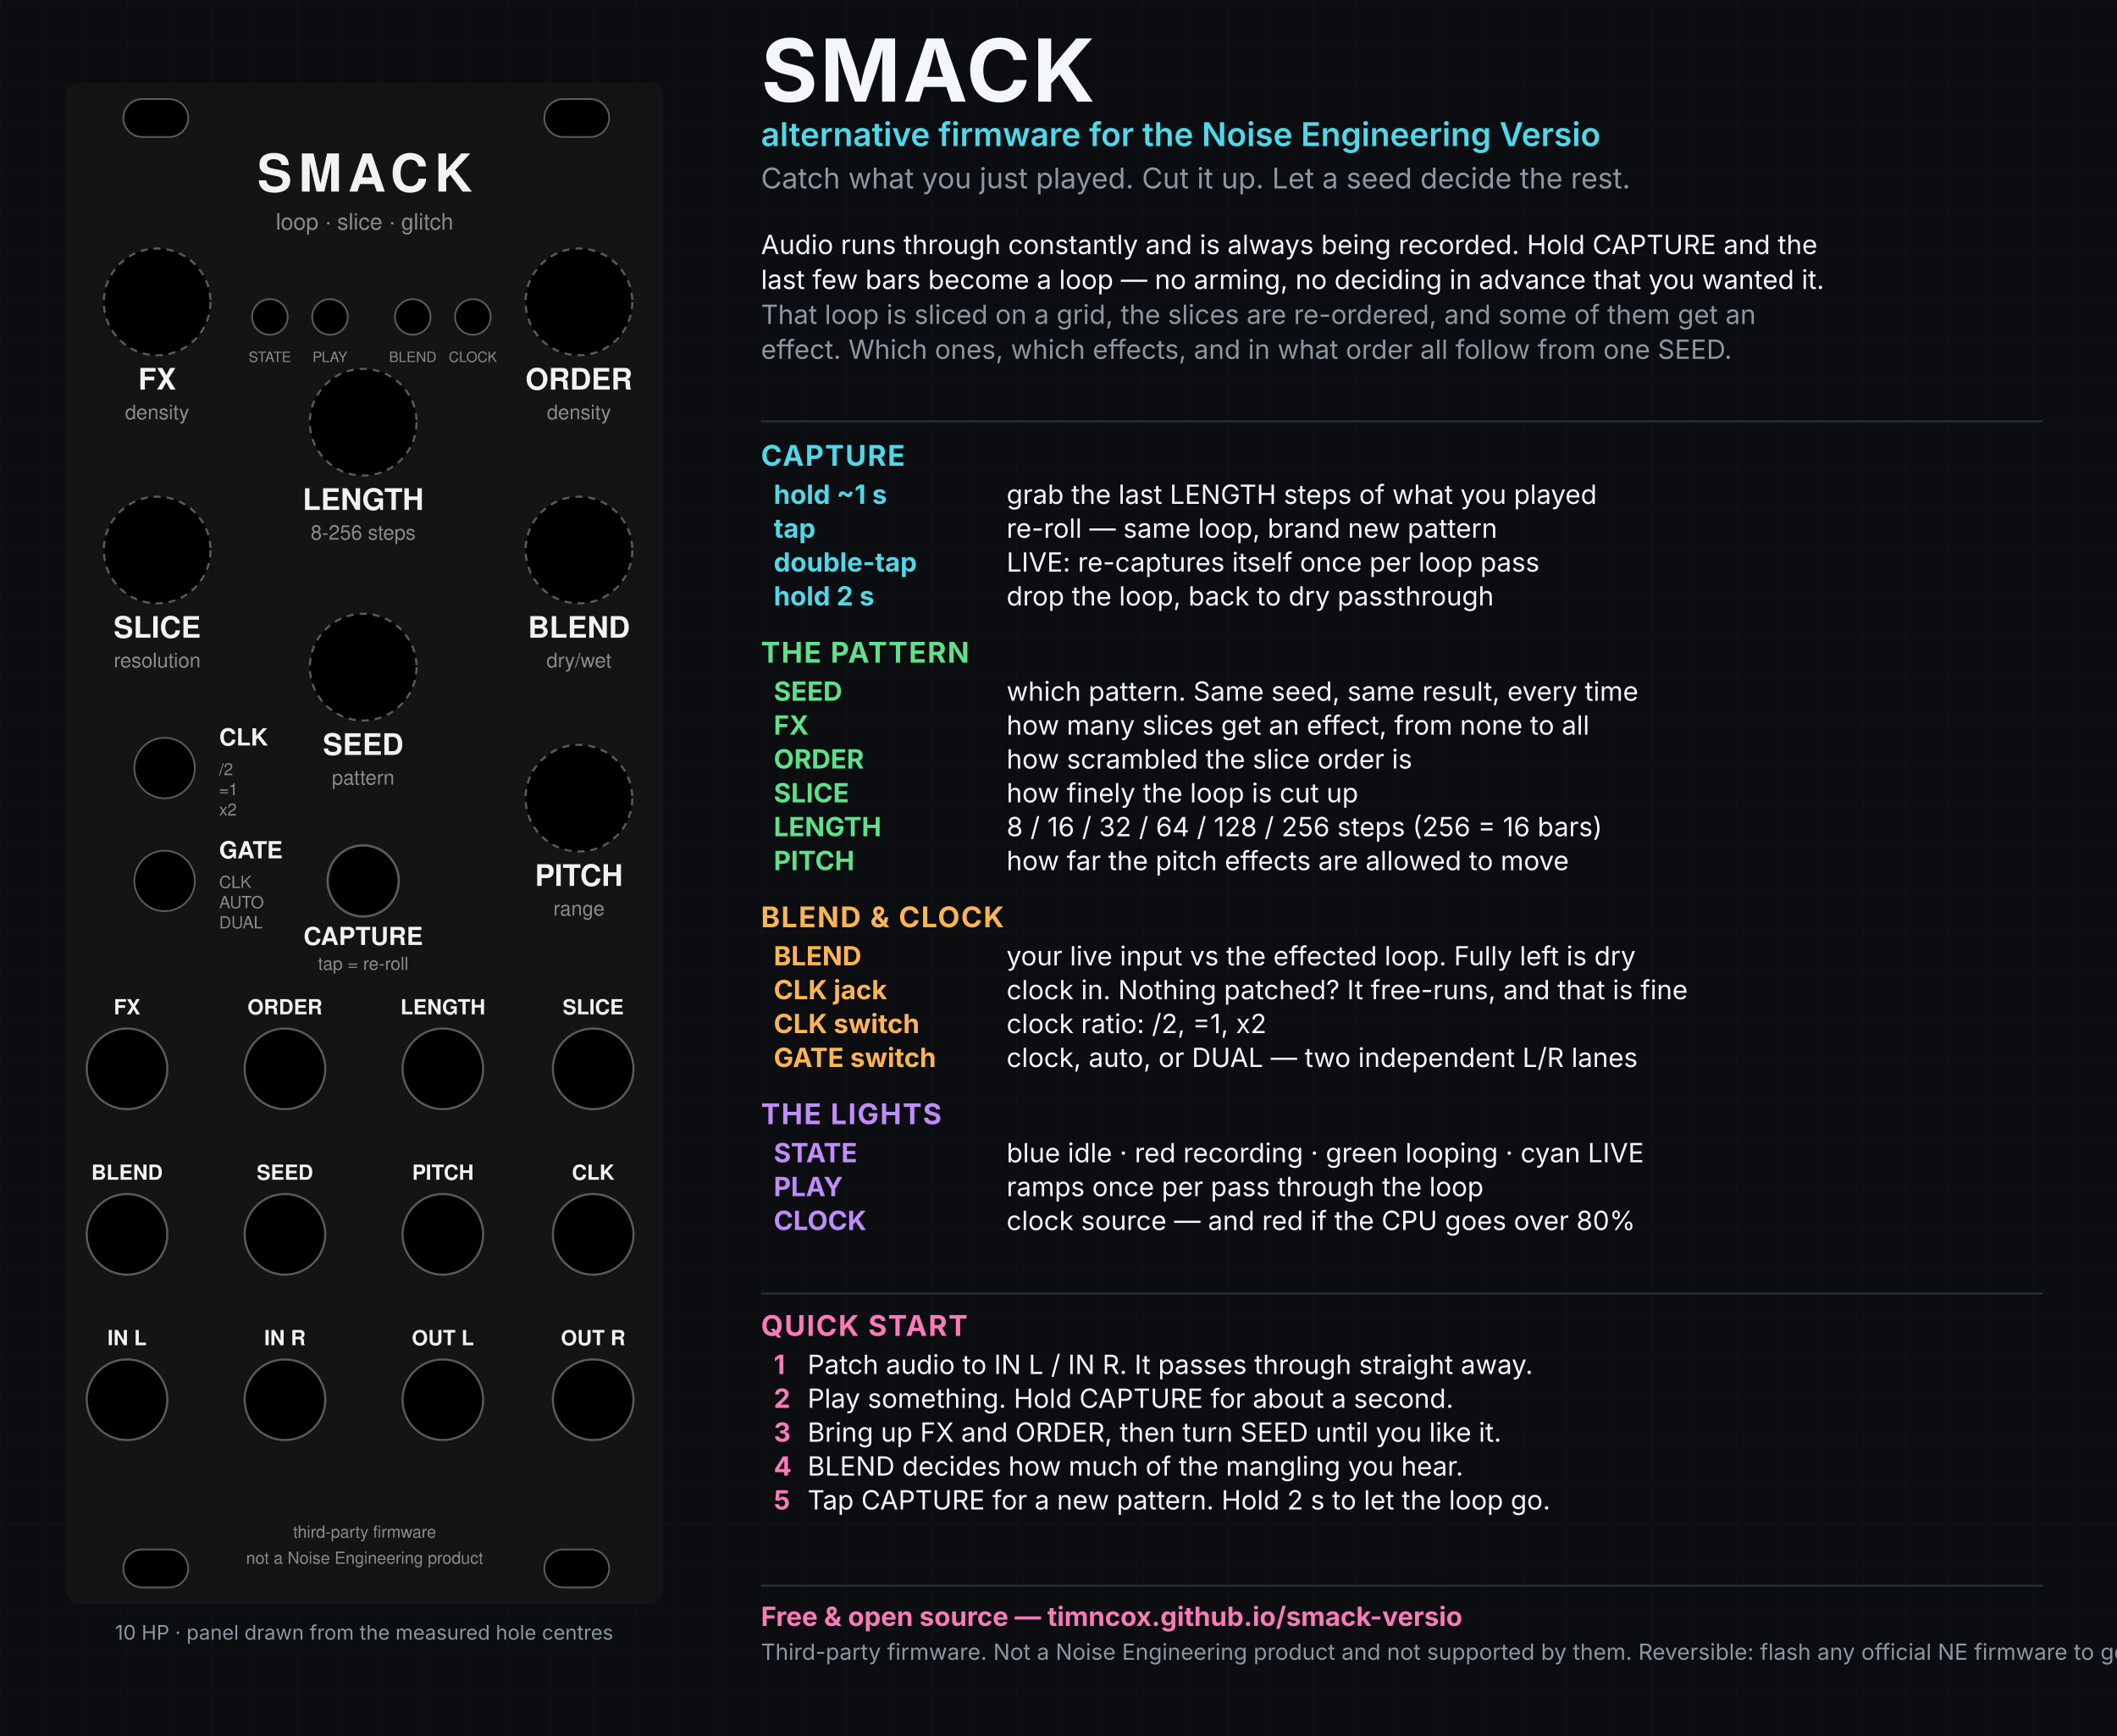
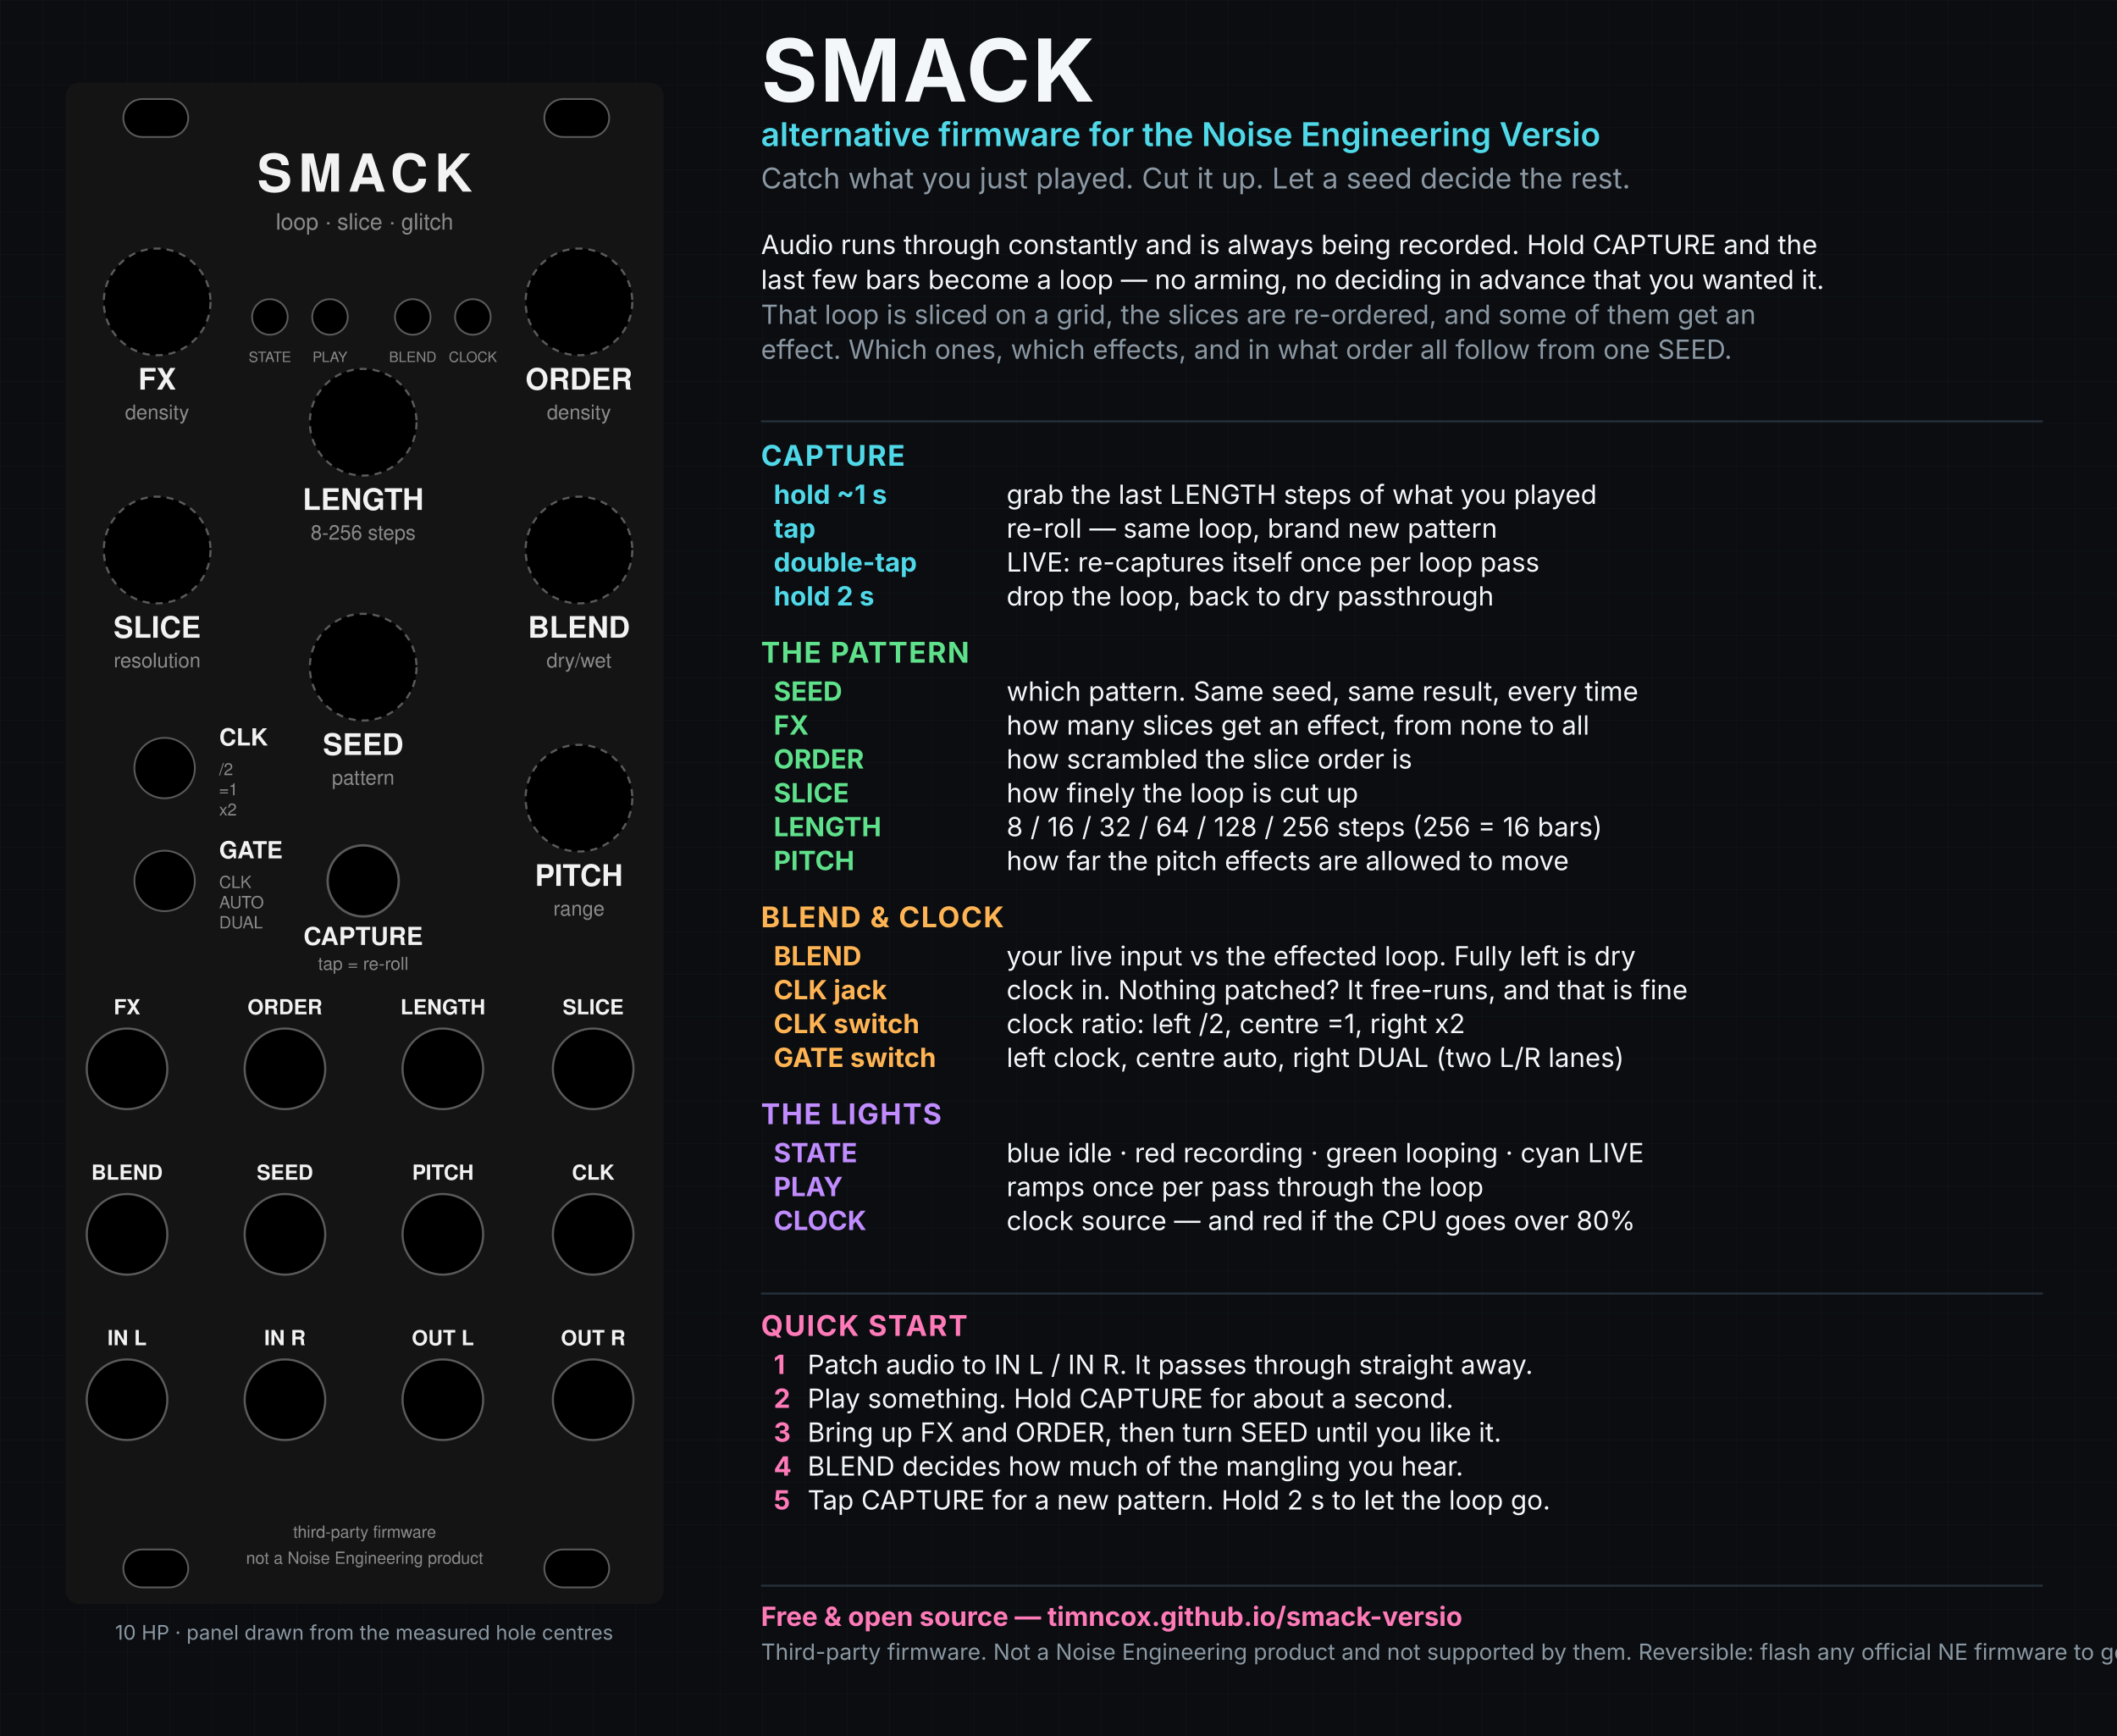
<svg xmlns="http://www.w3.org/2000/svg" width="2000" height="1640" viewBox="0 0 2000 1640" font-family="Inter, Helvetica Neue, Helvetica, Arial, sans-serif">
  <rect width="2000" height="1640" fill="#0b0d10" />
  <defs>
    <pattern id="g" width="40" height="40" patternUnits="userSpaceOnUse">
      <path d="M40 0H0V40" fill="none" stroke="#7fd0e0" stroke-opacity="0.05" stroke-width="1" />
    </pattern>
  </defs>
  <rect width="2000" height="1640" fill="url(#g)" />
  <g transform="translate(62,78) scale(11.2)">
    <rect x="0" y="0" width="50.44" height="128.34" rx="1.2" fill="#141414" />
    <rect x="4.87" y="1.39" width="5.47" height="3.2" rx="1.60" fill="#000000" stroke="#5a5a5a" stroke-width="0.15" />
    <rect x="40.38" y="1.39" width="5.47" height="3.2" rx="1.60" fill="#000000" stroke="#5a5a5a" stroke-width="0.15" />
    <rect x="4.87" y="123.73" width="5.47" height="3.2" rx="1.60" fill="#000000" stroke="#5a5a5a" stroke-width="0.15" />
    <rect x="40.38" y="123.73" width="5.47" height="3.2" rx="1.60" fill="#000000" stroke="#5a5a5a" stroke-width="0.15" />
    <text x="25.22" y="9.20" font-family="Helvetica, Arial, sans-serif" font-size="4.4" font-weight="bold" fill="#f2f2f2" text-anchor="middle" letter-spacing="0.55">SMACK</text>
    <text x="25.22" y="12.40" font-family="Helvetica, Arial, sans-serif" font-size="1.9" font-weight="normal" fill="#8a8a8a" text-anchor="middle">loop · slice · glitch</text>
    <circle cx="17.23" cy="19.77" r="1.50" fill="#000000" stroke="#5a5a5a" stroke-width="0.15" />
    <text x="17.23" y="23.57" font-family="Helvetica, Arial, sans-serif" font-size="1.2" font-weight="normal" fill="#8a8a8a" text-anchor="middle">STATE</text>
    <circle cx="22.30" cy="19.77" r="1.50" fill="#000000" stroke="#5a5a5a" stroke-width="0.15" />
    <text x="22.30" y="23.57" font-family="Helvetica, Arial, sans-serif" font-size="1.2" font-weight="normal" fill="#8a8a8a" text-anchor="middle">PLAY</text>
    <circle cx="29.28" cy="19.77" r="1.50" fill="#000000" stroke="#5a5a5a" stroke-width="0.15" />
    <text x="29.28" y="23.57" font-family="Helvetica, Arial, sans-serif" font-size="1.2" font-weight="normal" fill="#8a8a8a" text-anchor="middle">BLEND</text>
    <circle cx="34.35" cy="19.77" r="1.50" fill="#000000" stroke="#5a5a5a" stroke-width="0.15" />
    <text x="34.35" y="23.57" font-family="Helvetica, Arial, sans-serif" font-size="1.2" font-weight="normal" fill="#8a8a8a" text-anchor="middle">CLOCK</text>
    <circle cx="7.72" cy="18.50" r="4.50" fill="#000000" stroke="#5a5a5a" stroke-width="0.18" stroke-dasharray="0.6 0.5" />
    <text x="7.72" y="25.90" font-family="Helvetica, Arial, sans-serif" font-size="2.5" font-weight="bold" fill="#f2f2f2" text-anchor="middle">FX</text>
    <text x="7.72" y="28.40" font-family="Helvetica, Arial, sans-serif" font-size="1.7" font-weight="normal" fill="#8a8a8a" text-anchor="middle">density</text>
    <circle cx="43.30" cy="18.50" r="4.50" fill="#000000" stroke="#5a5a5a" stroke-width="0.18" stroke-dasharray="0.6 0.5" />
    <text x="43.30" y="25.90" font-family="Helvetica, Arial, sans-serif" font-size="2.5" font-weight="bold" fill="#f2f2f2" text-anchor="middle">ORDER</text>
    <text x="43.30" y="28.40" font-family="Helvetica, Arial, sans-serif" font-size="1.7" font-weight="normal" fill="#8a8a8a" text-anchor="middle">density</text>
    <circle cx="25.10" cy="28.65" r="4.50" fill="#000000" stroke="#5a5a5a" stroke-width="0.18" stroke-dasharray="0.6 0.5" />
    <text x="25.10" y="36.05" font-family="Helvetica, Arial, sans-serif" font-size="2.5" font-weight="bold" fill="#f2f2f2" text-anchor="middle">LENGTH</text>
    <text x="25.10" y="38.55" font-family="Helvetica, Arial, sans-serif" font-size="1.7" font-weight="normal" fill="#8a8a8a" text-anchor="middle">8-256 steps</text>
    <circle cx="7.72" cy="39.43" r="4.50" fill="#000000" stroke="#5a5a5a" stroke-width="0.18" stroke-dasharray="0.6 0.5" />
    <text x="7.72" y="46.83" font-family="Helvetica, Arial, sans-serif" font-size="2.5" font-weight="bold" fill="#f2f2f2" text-anchor="middle">SLICE</text>
    <text x="7.72" y="49.33" font-family="Helvetica, Arial, sans-serif" font-size="1.7" font-weight="normal" fill="#8a8a8a" text-anchor="middle">resolution</text>
    <circle cx="43.30" cy="39.43" r="4.50" fill="#000000" stroke="#5a5a5a" stroke-width="0.18" stroke-dasharray="0.6 0.5" />
    <text x="43.30" y="46.83" font-family="Helvetica, Arial, sans-serif" font-size="2.5" font-weight="bold" fill="#f2f2f2" text-anchor="middle">BLEND</text>
    <text x="43.30" y="49.33" font-family="Helvetica, Arial, sans-serif" font-size="1.7" font-weight="normal" fill="#8a8a8a" text-anchor="middle">dry/wet</text>
    <circle cx="25.10" cy="49.31" r="4.50" fill="#000000" stroke="#5a5a5a" stroke-width="0.18" stroke-dasharray="0.6 0.5" />
    <text x="25.10" y="56.71" font-family="Helvetica, Arial, sans-serif" font-size="2.5" font-weight="bold" fill="#f2f2f2" text-anchor="middle">SEED</text>
    <text x="25.10" y="59.21" font-family="Helvetica, Arial, sans-serif" font-size="1.7" font-weight="normal" fill="#8a8a8a" text-anchor="middle">pattern</text>
    <circle cx="43.30" cy="60.36" r="4.50" fill="#000000" stroke="#5a5a5a" stroke-width="0.18" stroke-dasharray="0.6 0.5" />
    <text x="43.30" y="67.76" font-family="Helvetica, Arial, sans-serif" font-size="2.5" font-weight="bold" fill="#f2f2f2" text-anchor="middle">PITCH</text>
    <text x="43.30" y="70.26" font-family="Helvetica, Arial, sans-serif" font-size="1.7" font-weight="normal" fill="#8a8a8a" text-anchor="middle">range</text>
    <circle cx="8.35" cy="57.82" r="2.55" fill="#000000" stroke="#5a5a5a" stroke-width="0.15" />
    <text x="12.95" y="55.92" font-family="Helvetica, Arial, sans-serif" font-size="2.0" font-weight="bold" fill="#f2f2f2" text-anchor="start">CLK</text>
    <text x="12.95" y="58.42" font-family="Helvetica, Arial, sans-serif" font-size="1.4" font-weight="normal" fill="#8a8a8a" text-anchor="start">/2</text>
    <text x="12.95" y="60.12" font-family="Helvetica, Arial, sans-serif" font-size="1.4" font-weight="normal" fill="#8a8a8a" text-anchor="start">=1</text>
    <text x="12.95" y="61.82" font-family="Helvetica, Arial, sans-serif" font-size="1.4" font-weight="normal" fill="#8a8a8a" text-anchor="start">x2</text>
    <circle cx="8.35" cy="67.34" r="2.55" fill="#000000" stroke="#5a5a5a" stroke-width="0.15" />
    <text x="12.95" y="65.44" font-family="Helvetica, Arial, sans-serif" font-size="2.0" font-weight="bold" fill="#f2f2f2" text-anchor="start">GATE</text>
    <text x="12.95" y="67.94" font-family="Helvetica, Arial, sans-serif" font-size="1.4" font-weight="normal" fill="#8a8a8a" text-anchor="start">CLK</text>
    <text x="12.95" y="69.64" font-family="Helvetica, Arial, sans-serif" font-size="1.4" font-weight="normal" fill="#8a8a8a" text-anchor="start">AUTO</text>
    <text x="12.95" y="71.34" font-family="Helvetica, Arial, sans-serif" font-size="1.4" font-weight="normal" fill="#8a8a8a" text-anchor="start">DUAL</text>
    <circle cx="25.10" cy="67.34" r="3.00" fill="#000000" stroke="#5a5a5a" stroke-width="0.2" />
    <text x="25.10" y="72.74" font-family="Helvetica, Arial, sans-serif" font-size="2.1" font-weight="bold" fill="#f2f2f2" text-anchor="middle">CAPTURE</text>
    <text x="25.10" y="74.84" font-family="Helvetica, Arial, sans-serif" font-size="1.5" font-weight="normal" fill="#8a8a8a" text-anchor="middle">tap = re-roll</text>
    <circle cx="5.18" cy="83.19" r="3.40" fill="#000000" stroke="#5a5a5a" stroke-width="0.18" />
    <text x="5.18" y="78.59" font-family="Helvetica, Arial, sans-serif" font-size="1.75" font-weight="bold" fill="#f2f2f2" text-anchor="middle">FX</text>
    <circle cx="18.50" cy="83.19" r="3.40" fill="#000000" stroke="#5a5a5a" stroke-width="0.18" />
    <text x="18.50" y="78.59" font-family="Helvetica, Arial, sans-serif" font-size="1.75" font-weight="bold" fill="#f2f2f2" text-anchor="middle">ORDER</text>
    <circle cx="31.82" cy="83.19" r="3.40" fill="#000000" stroke="#5a5a5a" stroke-width="0.18" />
    <text x="31.82" y="78.59" font-family="Helvetica, Arial, sans-serif" font-size="1.75" font-weight="bold" fill="#f2f2f2" text-anchor="middle">LENGTH</text>
    <circle cx="44.50" cy="83.19" r="3.40" fill="#000000" stroke="#5a5a5a" stroke-width="0.18" />
    <text x="44.50" y="78.59" font-family="Helvetica, Arial, sans-serif" font-size="1.75" font-weight="bold" fill="#f2f2f2" text-anchor="middle">SLICE</text>
    <circle cx="5.18" cy="97.15" r="3.40" fill="#000000" stroke="#5a5a5a" stroke-width="0.18" />
    <text x="5.18" y="92.55" font-family="Helvetica, Arial, sans-serif" font-size="1.75" font-weight="bold" fill="#f2f2f2" text-anchor="middle">BLEND</text>
    <circle cx="18.50" cy="97.15" r="3.40" fill="#000000" stroke="#5a5a5a" stroke-width="0.18" />
    <text x="18.50" y="92.55" font-family="Helvetica, Arial, sans-serif" font-size="1.75" font-weight="bold" fill="#f2f2f2" text-anchor="middle">SEED</text>
    <circle cx="31.82" cy="97.15" r="3.40" fill="#000000" stroke="#5a5a5a" stroke-width="0.18" />
    <text x="31.82" y="92.55" font-family="Helvetica, Arial, sans-serif" font-size="1.75" font-weight="bold" fill="#f2f2f2" text-anchor="middle">PITCH</text>
    <circle cx="44.50" cy="97.15" r="3.40" fill="#000000" stroke="#5a5a5a" stroke-width="0.18" />
    <text x="44.50" y="92.55" font-family="Helvetica, Arial, sans-serif" font-size="1.75" font-weight="bold" fill="#f2f2f2" text-anchor="middle">CLK</text>
    <circle cx="5.18" cy="111.10" r="3.40" fill="#000000" stroke="#5a5a5a" stroke-width="0.18" />
    <text x="5.18" y="106.50" font-family="Helvetica, Arial, sans-serif" font-size="1.75" font-weight="bold" fill="#f2f2f2" text-anchor="middle">IN L</text>
    <circle cx="18.50" cy="111.10" r="3.40" fill="#000000" stroke="#5a5a5a" stroke-width="0.18" />
    <text x="18.50" y="106.50" font-family="Helvetica, Arial, sans-serif" font-size="1.75" font-weight="bold" fill="#f2f2f2" text-anchor="middle">IN R</text>
    <circle cx="31.82" cy="111.10" r="3.40" fill="#000000" stroke="#5a5a5a" stroke-width="0.18" />
    <text x="31.82" y="106.50" font-family="Helvetica, Arial, sans-serif" font-size="1.75" font-weight="bold" fill="#f2f2f2" text-anchor="middle">OUT L</text>
    <circle cx="44.50" cy="111.10" r="3.40" fill="#000000" stroke="#5a5a5a" stroke-width="0.18" />
    <text x="44.50" y="106.50" font-family="Helvetica, Arial, sans-serif" font-size="1.75" font-weight="bold" fill="#f2f2f2" text-anchor="middle">OUT R</text>
    <text x="25.22" y="122.74" font-family="Helvetica, Arial, sans-serif" font-size="1.4" font-weight="normal" fill="#8a8a8a" text-anchor="middle">third-party firmware</text>
    <text x="25.22" y="124.94" font-family="Helvetica, Arial, sans-serif" font-size="1.4" font-weight="normal" fill="#8a8a8a" text-anchor="middle">not a Noise Engineering product</text>
  </g>
  <text x="344" y="1549" font-size="19" fill="#8b98a3" text-anchor="middle">10 HP · panel drawn from the measured hole centres</text>
  <text x="718.928" y="96" font-size="82" font-weight="700" fill="#f4f7f9" letter-spacing="2">SMACK</text>
  <text x="718.928" y="138" font-size="31" fill="#4fd8e8" font-weight="600">alternative firmware for the Noise Engineering Versio</text>
  <text x="718.928" y="178" font-size="27" fill="#8b98a3">Catch what you just played. Cut it up. Let a seed decide the rest.</text>
  <text x="718.928" y="240" font-size="25" fill="#f4f7f9">Audio runs through constantly and is always being recorded. Hold CAPTURE and the</text>
  <text x="718.928" y="273" font-size="25" fill="#f4f7f9">last few bars become a loop — no arming, no deciding in advance that you wanted it.</text>
  <text x="718.928" y="306" font-size="25" fill="#8b98a3">That loop is sliced on a grid, the slices are re-ordered, and some of them get an</text>
  <text x="718.928" y="339" font-size="25" fill="#8b98a3">effect. Which ones, which effects, and in what order all follow from one SEED.</text>
  <line x1="718.928" y1="398" x2="1930" y2="398" stroke="#243039" stroke-width="2" />
  <text x="718.928" y="440" font-size="27" font-weight="700" fill="#4fd8e8" letter-spacing="1.2">CAPTURE</text>
  <text x="730.928" y="476" font-size="25" font-weight="700" fill="#4fd8e8">hold ~1 s</text>
  <text x="950.928" y="476" font-size="25" fill="#f4f7f9">grab the last LENGTH steps of what you played</text>
  <text x="730.928" y="508" font-size="25" font-weight="700" fill="#4fd8e8">tap</text>
  <text x="950.928" y="508" font-size="25" fill="#f4f7f9">re-roll — same loop, brand new pattern</text>
  <text x="730.928" y="540" font-size="25" font-weight="700" fill="#4fd8e8">double-tap</text>
  <text x="950.928" y="540" font-size="25" fill="#f4f7f9">LIVE: re-captures itself once per loop pass</text>
  <text x="730.928" y="572" font-size="25" font-weight="700" fill="#4fd8e8">hold 2 s</text>
  <text x="950.928" y="572" font-size="25" fill="#f4f7f9">drop the loop, back to dry passthrough</text>
  <text x="718.928" y="626" font-size="27" font-weight="700" fill="#5fe08a" letter-spacing="1.2">THE PATTERN</text>
  <text x="730.928" y="662" font-size="25" font-weight="700" fill="#5fe08a">SEED</text>
  <text x="950.928" y="662" font-size="25" fill="#f4f7f9">which pattern. Same seed, same result, every time</text>
  <text x="730.928" y="694" font-size="25" font-weight="700" fill="#5fe08a">FX</text>
  <text x="950.928" y="694" font-size="25" fill="#f4f7f9">how many slices get an effect, from none to all</text>
  <text x="730.928" y="726" font-size="25" font-weight="700" fill="#5fe08a">ORDER</text>
  <text x="950.928" y="726" font-size="25" fill="#f4f7f9">how scrambled the slice order is</text>
  <text x="730.928" y="758" font-size="25" font-weight="700" fill="#5fe08a">SLICE</text>
  <text x="950.928" y="758" font-size="25" fill="#f4f7f9">how finely the loop is cut up</text>
  <text x="730.928" y="790" font-size="25" font-weight="700" fill="#5fe08a">LENGTH</text>
  <text x="950.928" y="790" font-size="25" fill="#f4f7f9">8 / 16 / 32 / 64 / 128 / 256 steps (256 = 16 bars)</text>
  <text x="730.928" y="822" font-size="25" font-weight="700" fill="#5fe08a">PITCH</text>
  <text x="950.928" y="822" font-size="25" fill="#f4f7f9">how far the pitch effects are allowed to move</text>
  <text x="718.928" y="876" font-size="27" font-weight="700" fill="#ffb454" letter-spacing="1.2">BLEND &amp; CLOCK</text>
  <text x="730.928" y="912" font-size="25" font-weight="700" fill="#ffb454">BLEND</text>
  <text x="950.928" y="912" font-size="25" fill="#f4f7f9">your live input vs the effected loop. Fully left is dry</text>
  <text x="730.928" y="944" font-size="25" font-weight="700" fill="#ffb454">CLK jack</text>
  <text x="950.928" y="944" font-size="25" fill="#f4f7f9">clock in. Nothing patched? It free-runs, and that is fine</text>
  <text x="730.928" y="976" font-size="25" font-weight="700" fill="#ffb454">CLK switch</text>
-   <text x="950.928" y="976" font-size="25" fill="#f4f7f9">clock ratio: /2, =1, x2</text>
+   <text x="950.928" y="976" font-size="25" fill="#f4f7f9">clock ratio: left /2, centre =1, right x2</text>
  <text x="730.928" y="1008" font-size="25" font-weight="700" fill="#ffb454">GATE switch</text>
-   <text x="950.928" y="1008" font-size="25" fill="#f4f7f9">clock, auto, or DUAL — two independent L/R lanes</text>
+   <text x="950.928" y="1008" font-size="25" fill="#f4f7f9">left clock, centre auto, right DUAL (two L/R lanes)</text>
  <text x="718.928" y="1062" font-size="27" font-weight="700" fill="#c08cff" letter-spacing="1.2">THE LIGHTS</text>
  <text x="730.928" y="1098" font-size="25" font-weight="700" fill="#c08cff">STATE</text>
  <text x="950.928" y="1098" font-size="25" fill="#f4f7f9">blue idle · red recording · green looping · cyan LIVE</text>
  <text x="730.928" y="1130" font-size="25" font-weight="700" fill="#c08cff">PLAY</text>
  <text x="950.928" y="1130" font-size="25" fill="#f4f7f9">ramps once per pass through the loop</text>
  <text x="730.928" y="1162" font-size="25" font-weight="700" fill="#c08cff">CLOCK</text>
  <text x="950.928" y="1162" font-size="25" fill="#f4f7f9">clock source — and red if the CPU goes over 80%</text>
  <line x1="718.928" y1="1222" x2="1930" y2="1222" stroke="#243039" stroke-width="2" />
  <text x="718.928" y="1262" font-size="27" font-weight="700" fill="#ff7ab8" letter-spacing="1.2">QUICK START</text>
  <text x="730.928" y="1298" font-size="25" font-weight="700" fill="#ff7ab8">1</text>
  <text x="762.928" y="1298" font-size="25" fill="#f4f7f9">Patch audio to IN L / IN R. It passes through straight away.</text>
  <text x="730.928" y="1330" font-size="25" font-weight="700" fill="#ff7ab8">2</text>
  <text x="762.928" y="1330" font-size="25" fill="#f4f7f9">Play something. Hold CAPTURE for about a second.</text>
  <text x="730.928" y="1362" font-size="25" font-weight="700" fill="#ff7ab8">3</text>
  <text x="762.928" y="1362" font-size="25" fill="#f4f7f9">Bring up FX and ORDER, then turn SEED until you like it.</text>
  <text x="730.928" y="1394" font-size="25" font-weight="700" fill="#ff7ab8">4</text>
  <text x="762.928" y="1394" font-size="25" fill="#f4f7f9">BLEND decides how much of the mangling you hear.</text>
  <text x="730.928" y="1426" font-size="25" font-weight="700" fill="#ff7ab8">5</text>
  <text x="762.928" y="1426" font-size="25" fill="#f4f7f9">Tap CAPTURE for a new pattern. Hold 2 s to let the loop go.</text>
  <line x1="718.928" y1="1498" x2="1930" y2="1498" stroke="#243039" stroke-width="2" />
  <text x="718.928" y="1536" font-size="25" fill="#ff7ab8" font-weight="700">Free &amp; open source — timncox.github.io/smack-versio</text>
  <text x="718.928" y="1568" font-size="21" fill="#8b98a3">Third-party firmware. Not a Noise Engineering product and not supported by them. Reversible: flash any official NE firmware to go back.</text>
</svg>
